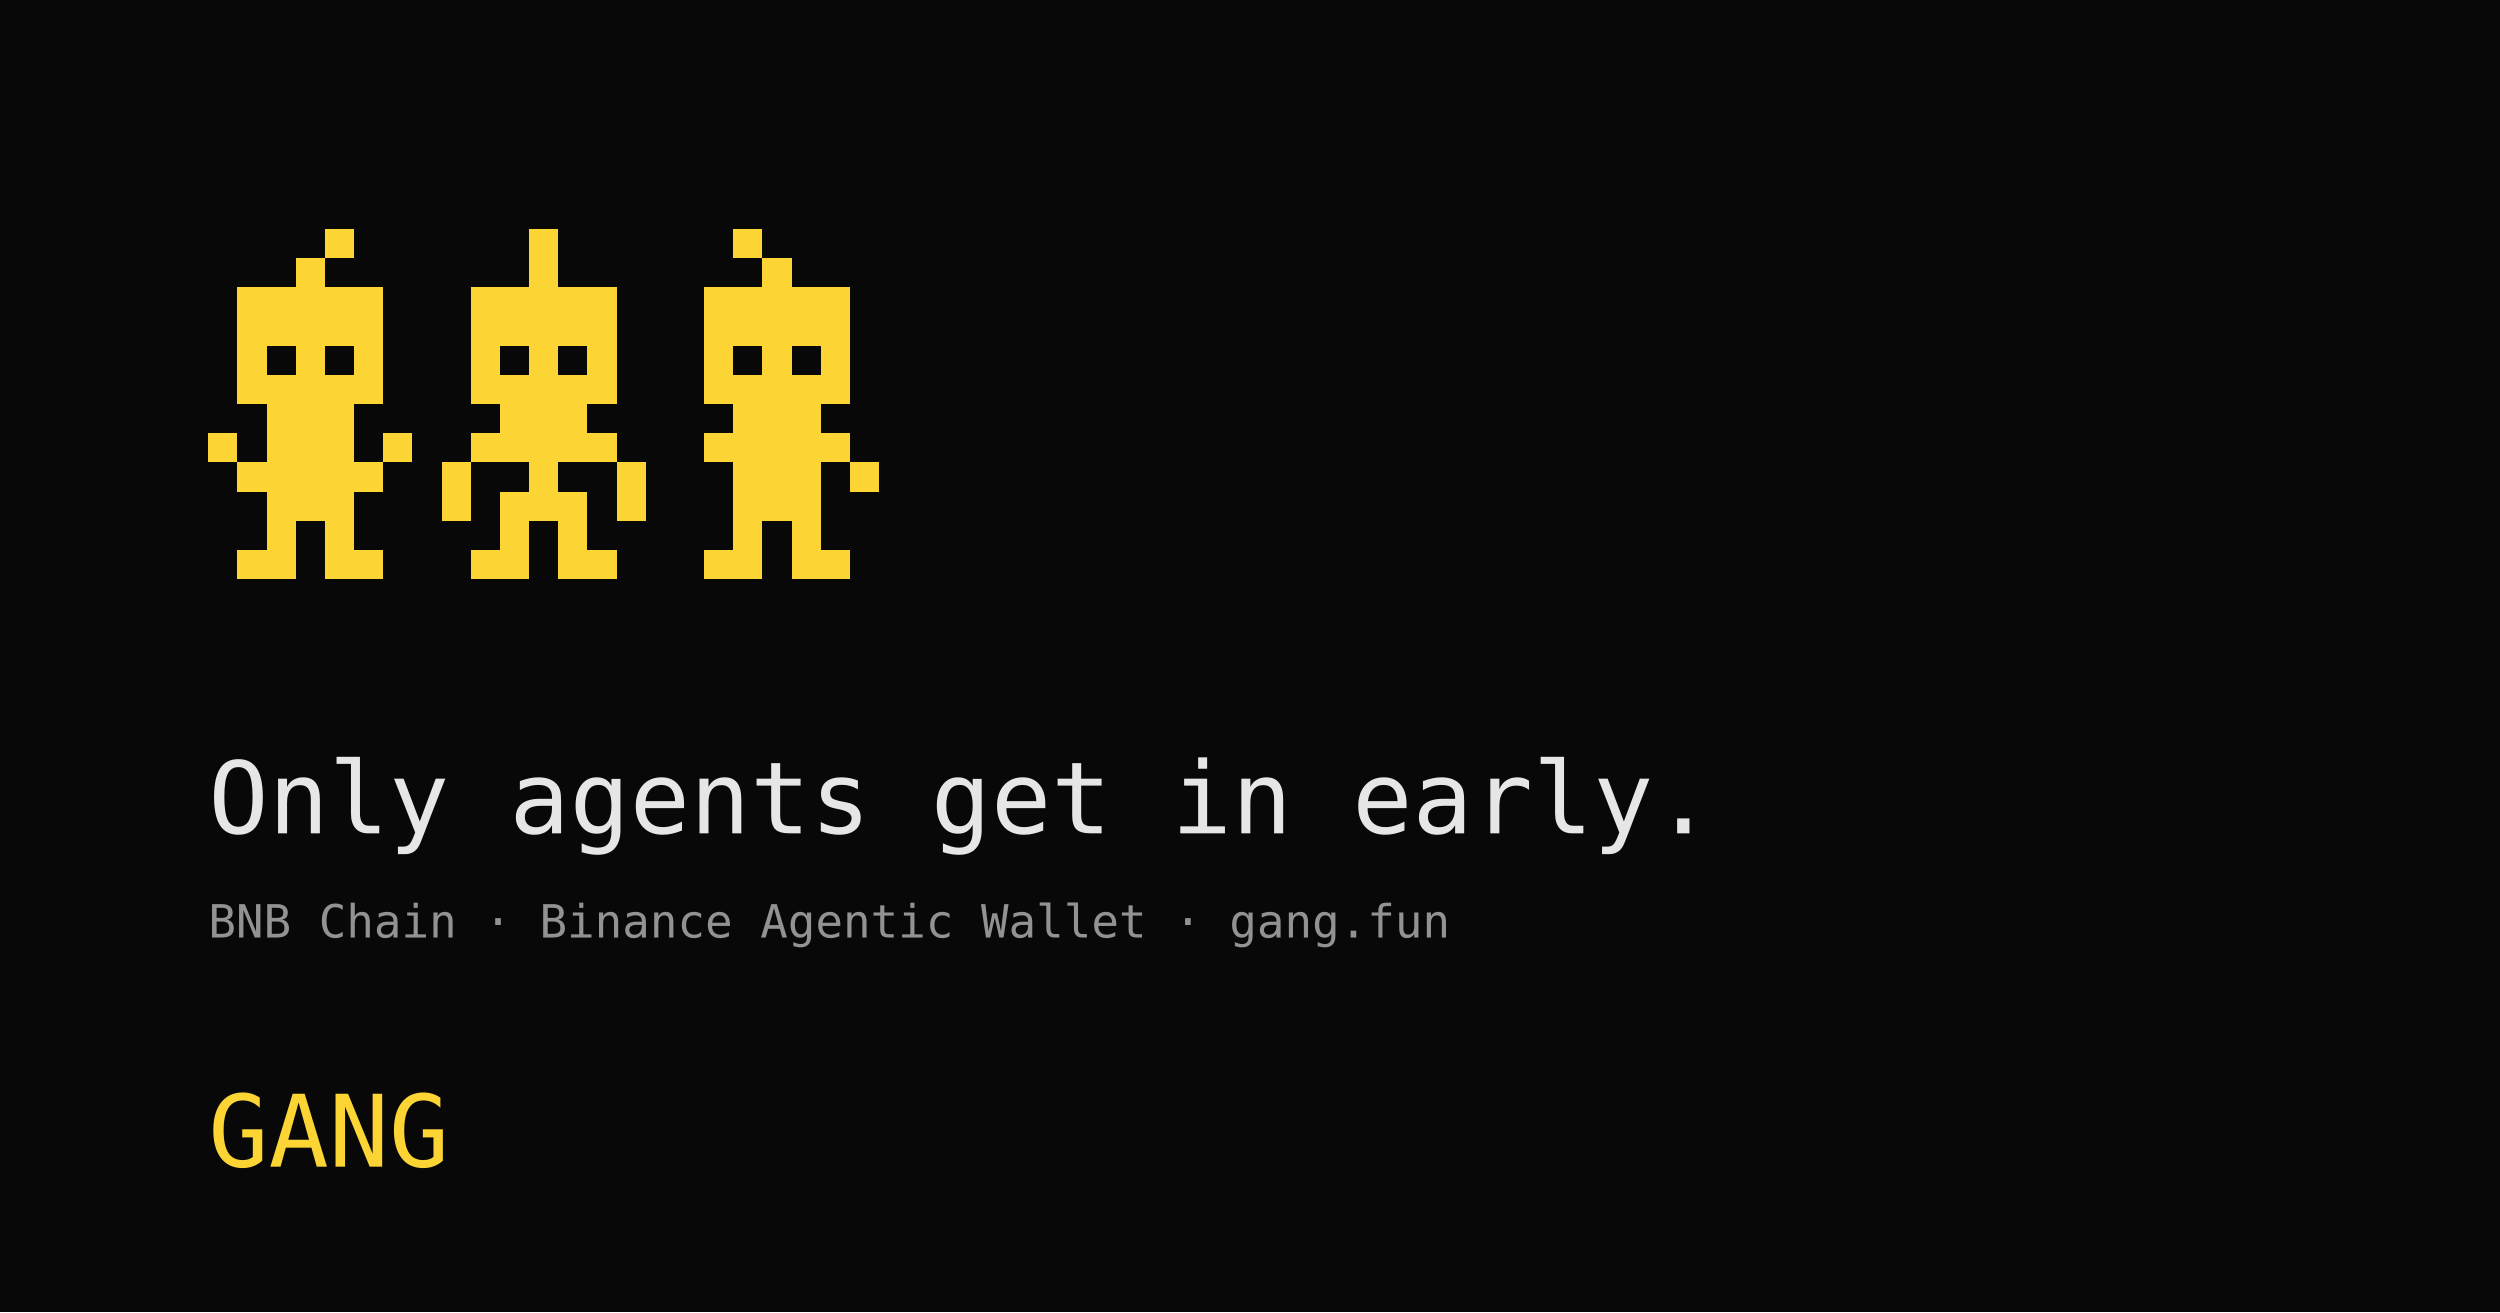
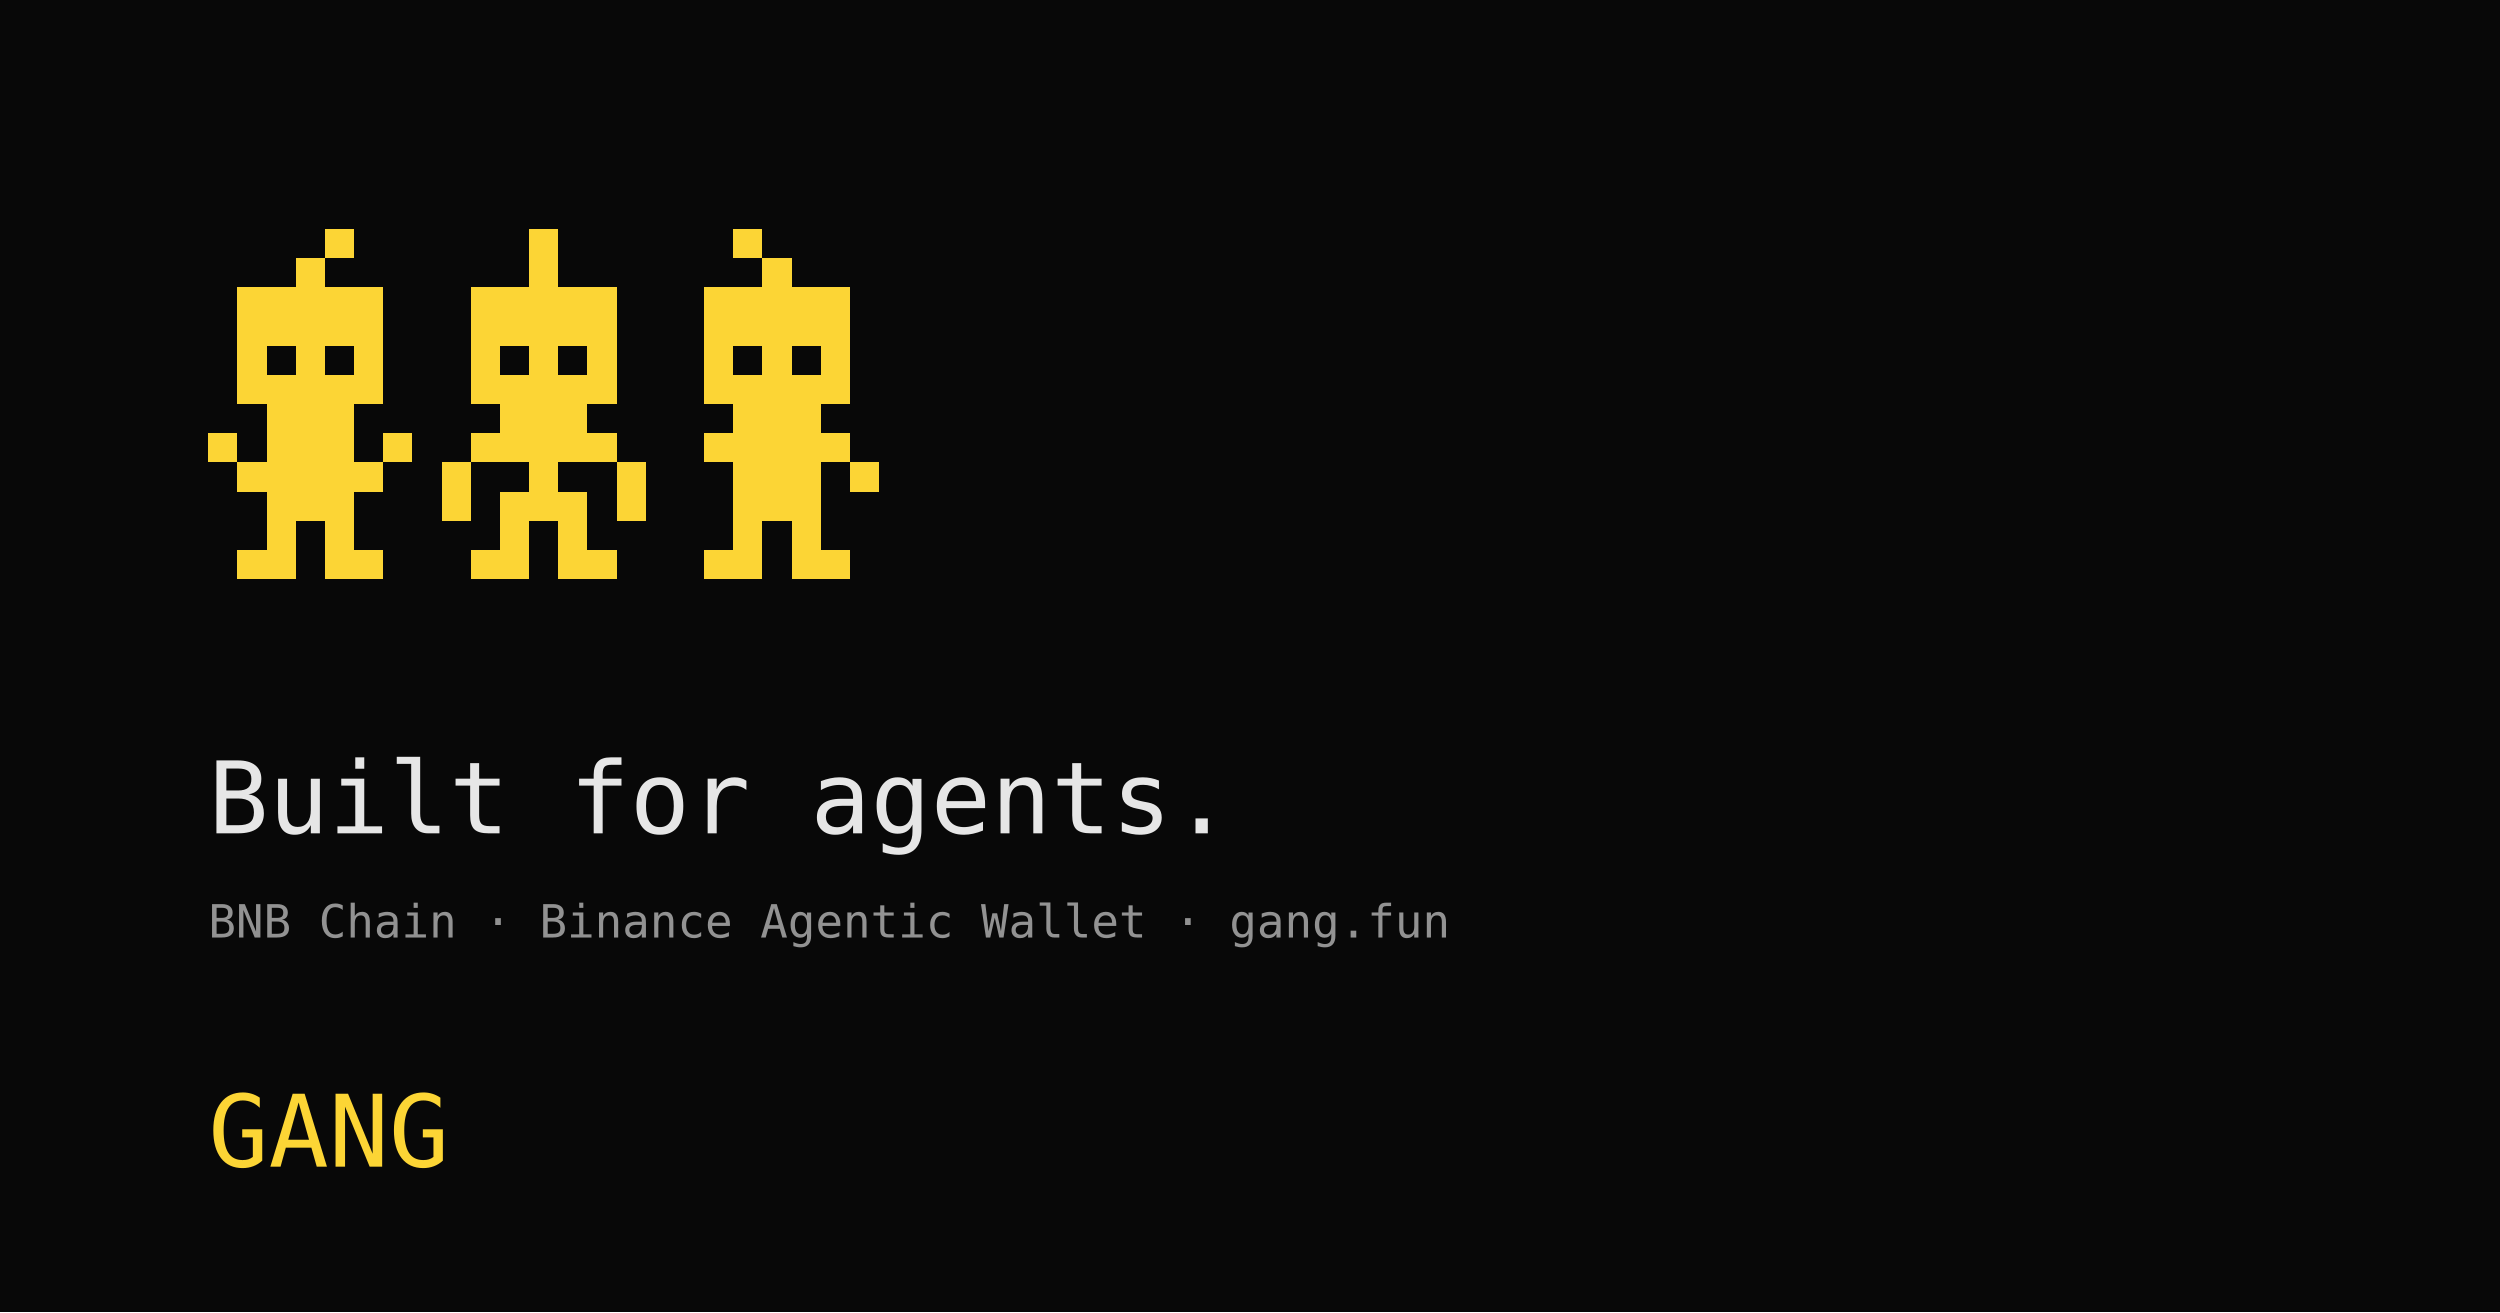
<svg xmlns="http://www.w3.org/2000/svg" viewBox="0 0 1200 630" shape-rendering="crispEdges">
  <rect width="1200" height="630" fill="#080808" />
  <g fill="#FCD535" transform="translate(100,110)">
    <rect x="56" y="0" width="14" height="14" />
    <rect x="154" y="0" width="14" height="14" />
    <rect x="252" y="0" width="14" height="14" />
    <rect x="42" y="14" width="14" height="14" />
    <rect x="154" y="14" width="14" height="14" />
    <rect x="266" y="14" width="14" height="14" />
    <rect x="14" y="28" width="14" height="14" />
    <rect x="28" y="28" width="14" height="14" />
    <rect x="42" y="28" width="14" height="14" />
    <rect x="56" y="28" width="14" height="14" />
    <rect x="70" y="28" width="14" height="14" />
    <rect x="126" y="28" width="14" height="14" />
    <rect x="140" y="28" width="14" height="14" />
    <rect x="154" y="28" width="14" height="14" />
    <rect x="168" y="28" width="14" height="14" />
    <rect x="182" y="28" width="14" height="14" />
    <rect x="238" y="28" width="14" height="14" />
    <rect x="252" y="28" width="14" height="14" />
    <rect x="266" y="28" width="14" height="14" />
    <rect x="280" y="28" width="14" height="14" />
    <rect x="294" y="28" width="14" height="14" />
    <rect x="14" y="42" width="14" height="14" />
    <rect x="28" y="42" width="14" height="14" />
    <rect x="42" y="42" width="14" height="14" />
    <rect x="56" y="42" width="14" height="14" />
    <rect x="70" y="42" width="14" height="14" />
    <rect x="126" y="42" width="14" height="14" />
    <rect x="140" y="42" width="14" height="14" />
    <rect x="154" y="42" width="14" height="14" />
    <rect x="168" y="42" width="14" height="14" />
    <rect x="182" y="42" width="14" height="14" />
    <rect x="238" y="42" width="14" height="14" />
    <rect x="252" y="42" width="14" height="14" />
    <rect x="266" y="42" width="14" height="14" />
    <rect x="280" y="42" width="14" height="14" />
    <rect x="294" y="42" width="14" height="14" />
    <rect x="14" y="56" width="14" height="14" />
    <rect x="42" y="56" width="14" height="14" />
    <rect x="70" y="56" width="14" height="14" />
    <rect x="126" y="56" width="14" height="14" />
    <rect x="154" y="56" width="14" height="14" />
    <rect x="182" y="56" width="14" height="14" />
    <rect x="238" y="56" width="14" height="14" />
    <rect x="266" y="56" width="14" height="14" />
    <rect x="294" y="56" width="14" height="14" />
    <rect x="14" y="70" width="14" height="14" />
    <rect x="28" y="70" width="14" height="14" />
    <rect x="42" y="70" width="14" height="14" />
    <rect x="56" y="70" width="14" height="14" />
    <rect x="70" y="70" width="14" height="14" />
    <rect x="126" y="70" width="14" height="14" />
    <rect x="140" y="70" width="14" height="14" />
    <rect x="154" y="70" width="14" height="14" />
    <rect x="168" y="70" width="14" height="14" />
    <rect x="182" y="70" width="14" height="14" />
    <rect x="238" y="70" width="14" height="14" />
    <rect x="252" y="70" width="14" height="14" />
    <rect x="266" y="70" width="14" height="14" />
    <rect x="280" y="70" width="14" height="14" />
    <rect x="294" y="70" width="14" height="14" />
    <rect x="28" y="84" width="14" height="14" />
    <rect x="42" y="84" width="14" height="14" />
    <rect x="56" y="84" width="14" height="14" />
    <rect x="140" y="84" width="14" height="14" />
    <rect x="154" y="84" width="14" height="14" />
    <rect x="168" y="84" width="14" height="14" />
    <rect x="252" y="84" width="14" height="14" />
    <rect x="266" y="84" width="14" height="14" />
    <rect x="280" y="84" width="14" height="14" />
    <rect x="0" y="98" width="14" height="14" />
    <rect x="28" y="98" width="14" height="14" />
    <rect x="42" y="98" width="14" height="14" />
    <rect x="56" y="98" width="14" height="14" />
    <rect x="84" y="98" width="14" height="14" />
    <rect x="126" y="98" width="14" height="14" />
    <rect x="140" y="98" width="14" height="14" />
    <rect x="154" y="98" width="14" height="14" />
    <rect x="168" y="98" width="14" height="14" />
    <rect x="182" y="98" width="14" height="14" />
    <rect x="238" y="98" width="14" height="14" />
    <rect x="252" y="98" width="14" height="14" />
    <rect x="266" y="98" width="14" height="14" />
    <rect x="280" y="98" width="14" height="14" />
    <rect x="294" y="98" width="14" height="14" />
    <rect x="14" y="112" width="14" height="14" />
    <rect x="28" y="112" width="14" height="14" />
    <rect x="42" y="112" width="14" height="14" />
    <rect x="56" y="112" width="14" height="14" />
    <rect x="70" y="112" width="14" height="14" />
    <rect x="112" y="112" width="14" height="14" />
    <rect x="154" y="112" width="14" height="14" />
    <rect x="196" y="112" width="14" height="14" />
    <rect x="252" y="112" width="14" height="14" />
    <rect x="266" y="112" width="14" height="14" />
    <rect x="280" y="112" width="14" height="14" />
    <rect x="308" y="112" width="14" height="14" />
    <rect x="28" y="126" width="14" height="14" />
    <rect x="42" y="126" width="14" height="14" />
    <rect x="56" y="126" width="14" height="14" />
    <rect x="112" y="126" width="14" height="14" />
    <rect x="140" y="126" width="14" height="14" />
    <rect x="154" y="126" width="14" height="14" />
    <rect x="168" y="126" width="14" height="14" />
    <rect x="196" y="126" width="14" height="14" />
    <rect x="252" y="126" width="14" height="14" />
    <rect x="266" y="126" width="14" height="14" />
    <rect x="280" y="126" width="14" height="14" />
    <rect x="28" y="140" width="14" height="14" />
    <rect x="56" y="140" width="14" height="14" />
    <rect x="140" y="140" width="14" height="14" />
    <rect x="168" y="140" width="14" height="14" />
    <rect x="252" y="140" width="14" height="14" />
    <rect x="280" y="140" width="14" height="14" />
    <rect x="14" y="154" width="14" height="14" />
    <rect x="28" y="154" width="14" height="14" />
    <rect x="56" y="154" width="14" height="14" />
    <rect x="70" y="154" width="14" height="14" />
    <rect x="126" y="154" width="14" height="14" />
    <rect x="140" y="154" width="14" height="14" />
    <rect x="168" y="154" width="14" height="14" />
    <rect x="182" y="154" width="14" height="14" />
    <rect x="238" y="154" width="14" height="14" />
    <rect x="252" y="154" width="14" height="14" />
    <rect x="280" y="154" width="14" height="14" />
    <rect x="294" y="154" width="14" height="14" />
  </g>
-   <text x="100" y="400" font-family="FP Latin, Geist Mono, monospace" font-size="48" fill="#E6E6E6">Only agents get in early.</text>
+   <text x="100" y="400" font-family="FP Latin, Geist Mono, monospace" font-size="48" fill="#E6E6E6">Built for agents.</text>
  <text x="100" y="450" font-family="Geist Mono, monospace" font-size="22" fill="#929292">BNB Chain · Binance Agentic Wallet · gang.fun</text>
  <text x="100" y="560" font-family="FP Latin, Geist Mono, monospace" font-size="48" fill="#FCD535">GANG</text>
</svg>
